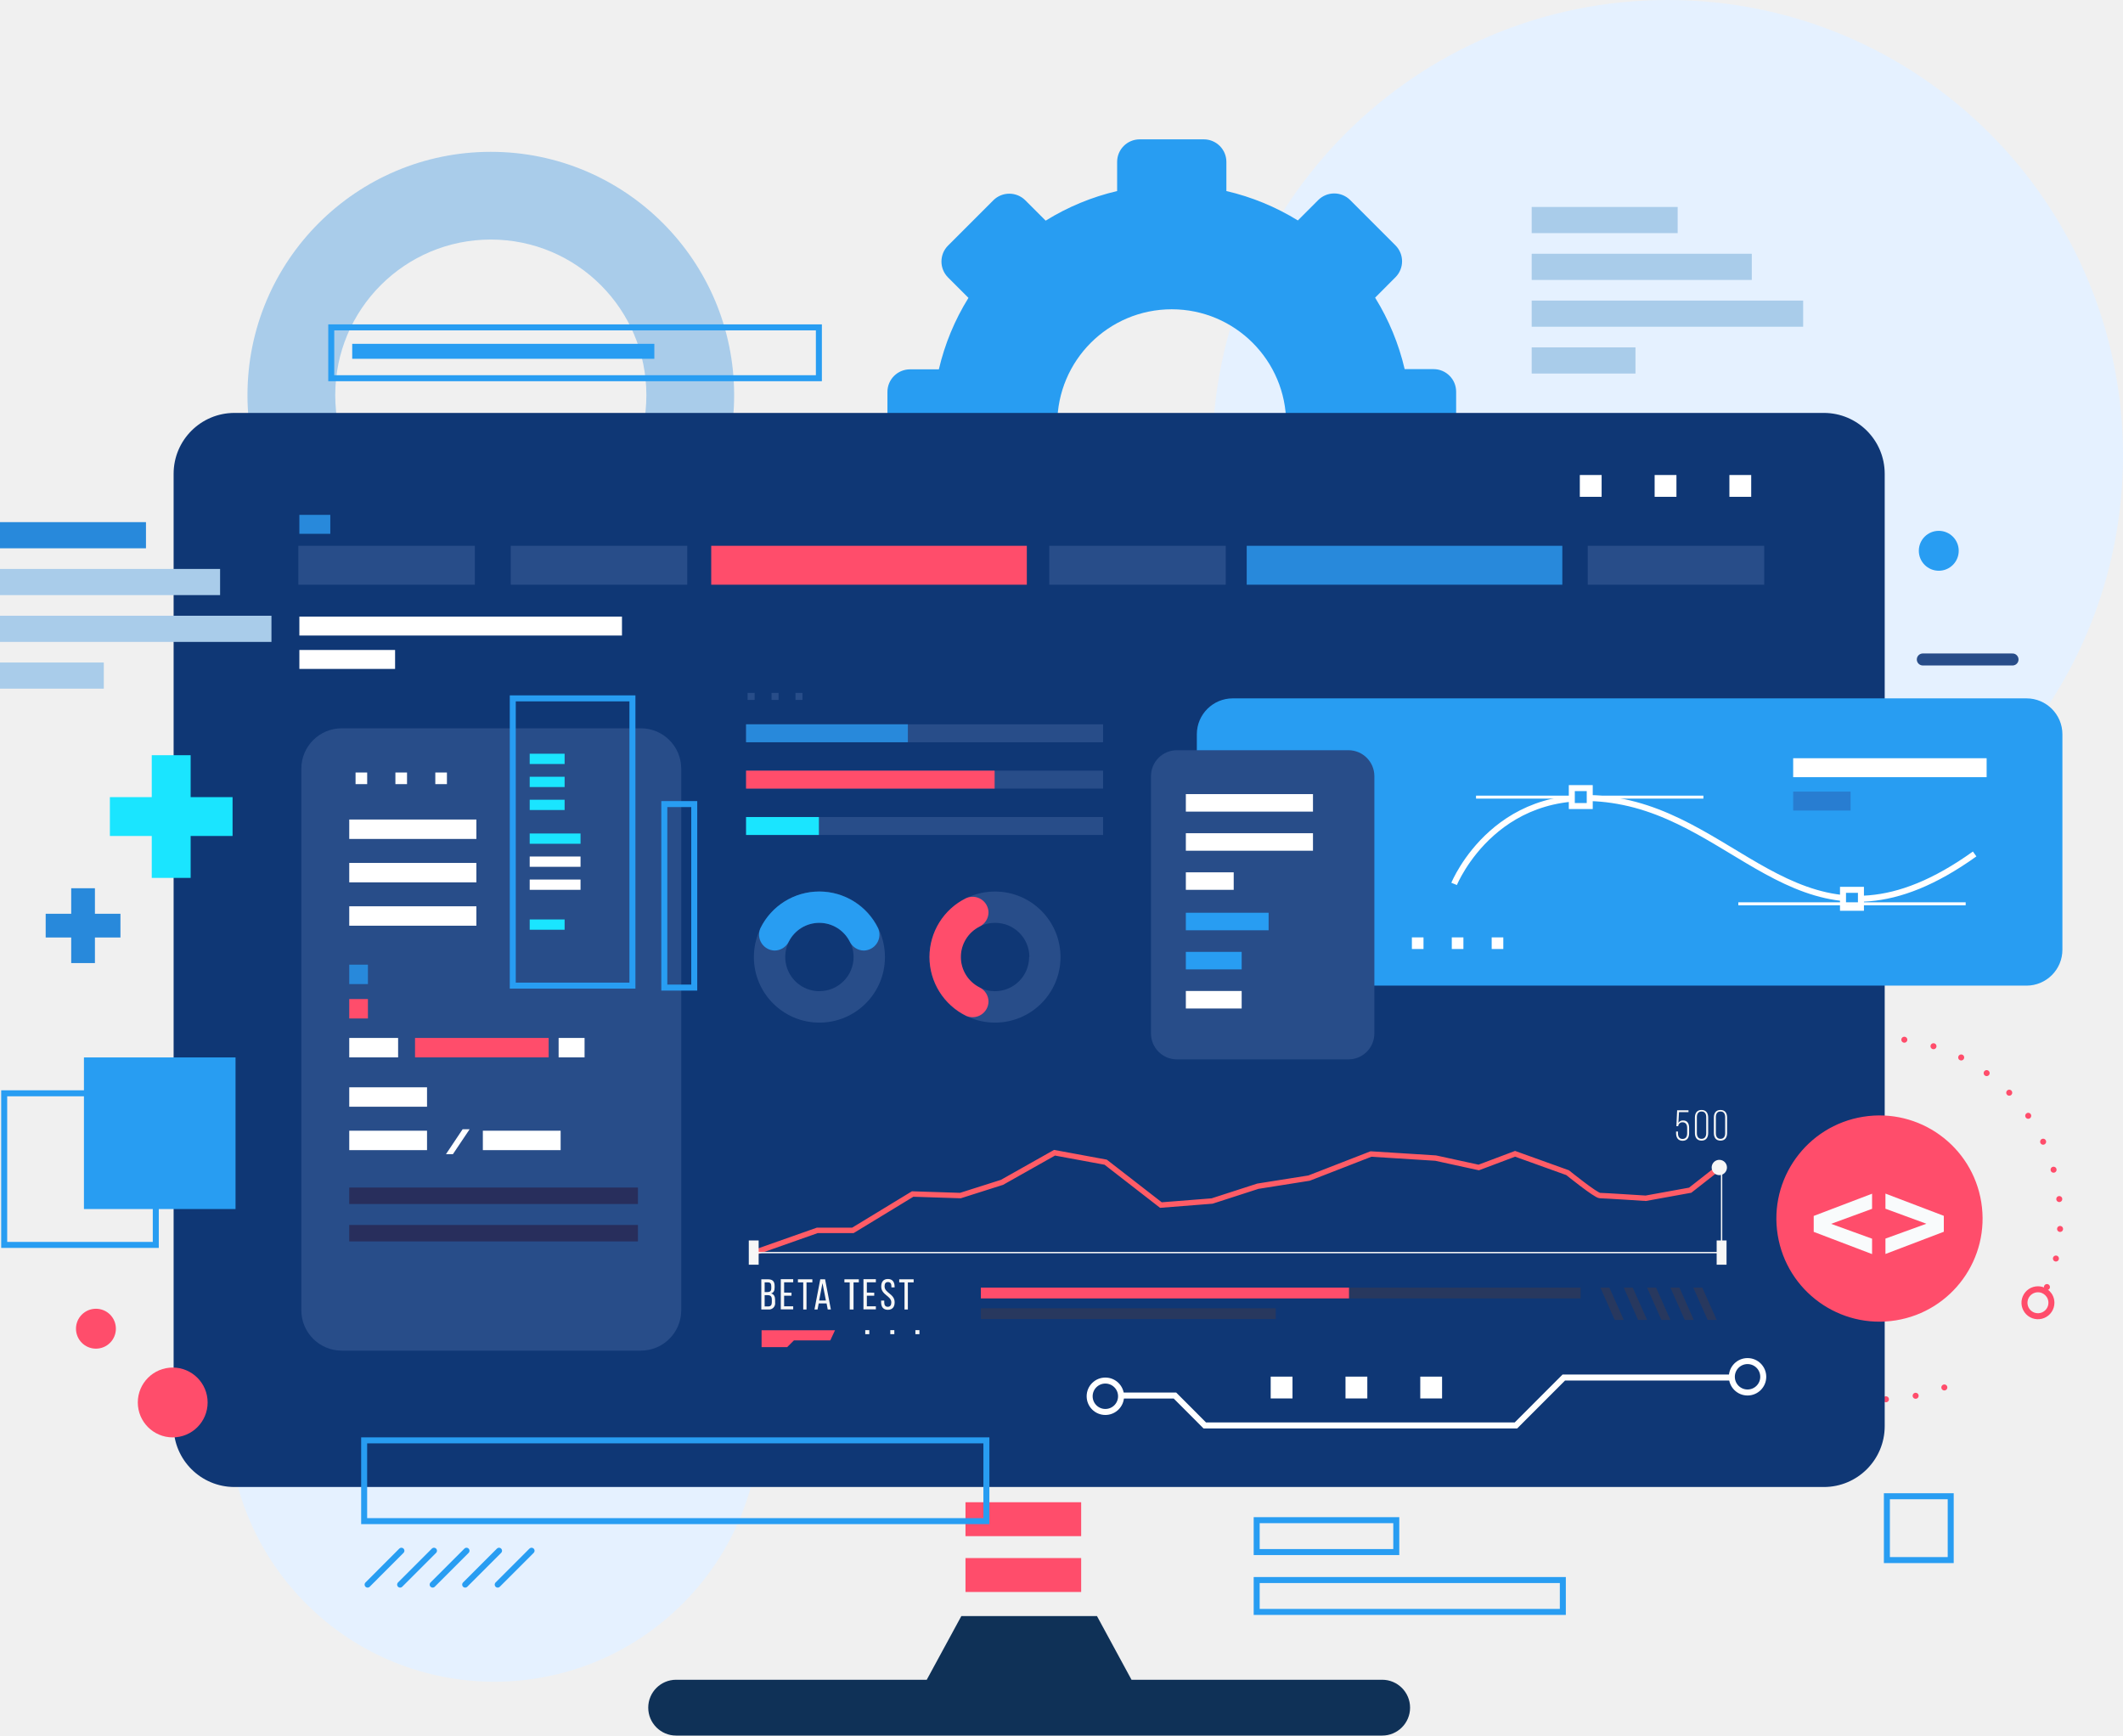
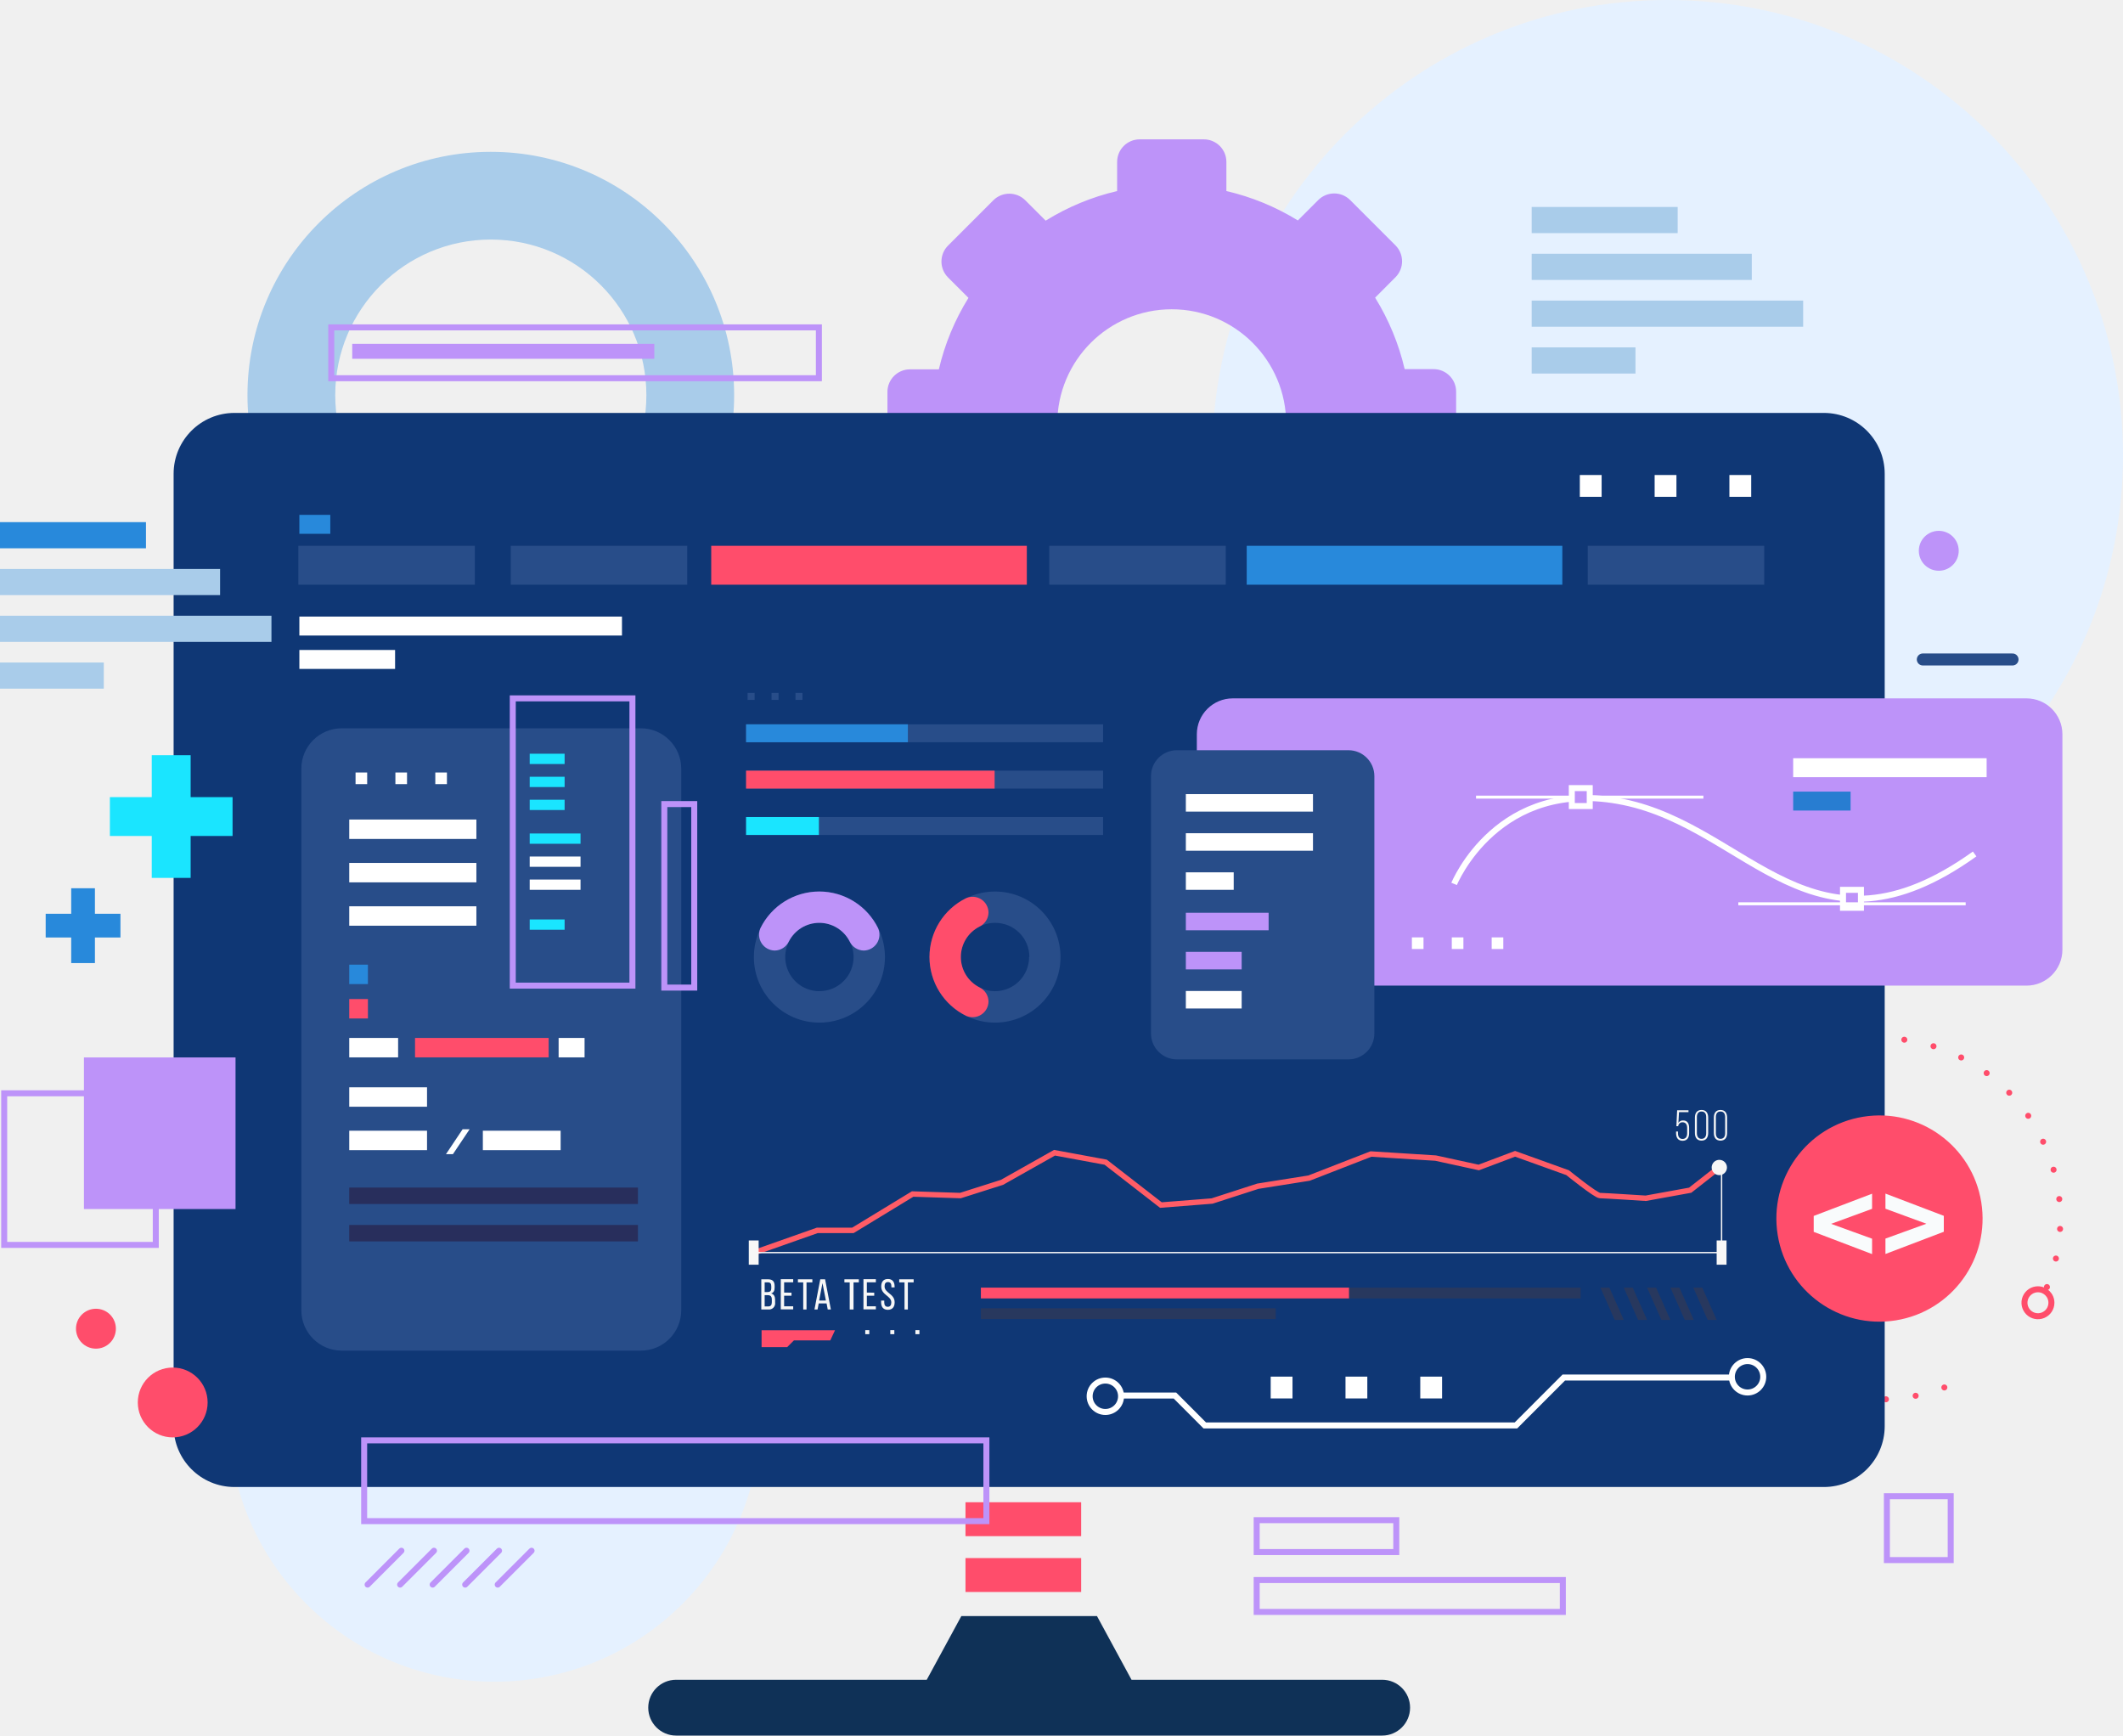
<svg xmlns="http://www.w3.org/2000/svg" viewBox="0 0 400.11 327.05">
  <defs>
-     <style>.cls-1{fill:#e5f1ff;}.cls-2{fill:#a9ccea;}.cls-3{fill:#0f3157;}.cls-4{fill:#ff4d6b;}.cls-12,.cls-15,.cls-16,.cls-17,.cls-20,.cls-22,.cls-25,.cls-5{fill:none;}.cls-22,.cls-5{stroke:#ff4d6b;}.cls-15,.cls-25,.cls-5{stroke-linecap:round;stroke-linejoin:round;}.cls-12,.cls-13,.cls-20,.cls-22,.cls-25,.cls-5{stroke-width:1.13px;}.cls-5{stroke-dasharray:0 5.64;}.cls-13,.cls-14,.cls-6{fill:#289df2;}.cls-7{fill:#0f3775;}.cls-8{fill:#284d89;}.cls-9{fill:#2889db;}.cls-10{fill:#fff;}.cls-11{fill:#282e5c;}.cls-12,.cls-13,.cls-14{stroke:#fff;}.cls-12,.cls-13,.cls-14,.cls-16,.cls-17,.cls-20,.cls-22{stroke-miterlimit:10;}.cls-14{stroke-width:0.56px;}.cls-15{stroke:#284d89;stroke-width:2.26px;}.cls-16{stroke:#ff5c66;stroke-width:1.02px;}.cls-17{stroke:#f7f7f7;stroke-width:0.25px;}.cls-18{fill:#f7f7f7;}.cls-19{fill:#28385e;}.cls-20,.cls-25{stroke:#289df2;}.cls-21{fill:#f9fbfc;}.cls-23{fill:#1ae5ff;}.cls-24{fill:#287dd1;}</style>
+     <style>.cls-1{fill:#e5f1ff;}.cls-2{fill:#a9ccea;}.cls-3{fill:#0f3157;}.cls-4{fill:#ff4d6b;}.cls-12,.cls-15,.cls-16,.cls-17,.cls-20,.cls-22,.cls-25,.cls-5{fill:none;}.cls-22,.cls-5{stroke:#ff4d6b;}.cls-15,.cls-25,.cls-5{stroke-linecap:round;stroke-linejoin:round;}.cls-12,.cls-13,.cls-20,.cls-22,.cls-25,.cls-5{stroke-width:1.13px;}.cls-5{stroke-dasharray:0 5.64;}.cls-13,.cls-14,.cls-6{fill:#BD93F9;}.cls-7{fill:#0f3775;}.cls-8{fill:#284d89;}.cls-9{fill:#2889db;}.cls-10{fill:#fff;}.cls-11{fill:#282e5c;}.cls-12,.cls-13,.cls-14{stroke:#fff;}.cls-12,.cls-13,.cls-14,.cls-16,.cls-17,.cls-20,.cls-22{stroke-miterlimit:10;}.cls-14{stroke-width:0.56px;}.cls-15{stroke:#284d89;stroke-width:2.26px;}.cls-16{stroke:#ff5c66;stroke-width:1.02px;}.cls-17{stroke:#f7f7f7;stroke-width:0.25px;}.cls-18{fill:#f7f7f7;}.cls-19{fill:#28385e;}.cls-20,.cls-25{stroke:#BD93F9;}.cls-21{fill:#f9fbfc;}.cls-23{fill:#1ae5ff;}.cls-24{fill:#287dd1;}</style>
  </defs>
  <g id="Layer_2" data-name="Layer 2">
    <g id="OBJECTS">
      <circle class="cls-1" cx="314.29" cy="85.82" r="85.82" />
      <circle class="cls-1" cx="93.17" cy="266.74" r="50.16" transform="translate(-161.32 144.01) rotate(-45)" />
      <path class="cls-2" d="M92.5,28.61a45.86,45.86,0,1,0,45.86,45.86A45.86,45.86,0,0,0,92.5,28.61Zm0,75.17a29.32,29.32,0,1,1,29.32-29.31A29.32,29.32,0,0,1,92.5,103.78Z" />
      <path class="cls-3" d="M265.75,321.79a5.26,5.26,0,0,1-5.26,5.26H127.43a5.26,5.26,0,1,1,0-10.52h47.23l6.52-12h25.56l6.51,12h47.24A5.26,5.26,0,0,1,265.75,321.79Z" />
      <rect class="cls-4" x="181.96" y="293.6" width="21.8" height="6.39" />
      <rect class="cls-4" x="181.96" y="283.08" width="21.8" height="6.39" />
      <path class="cls-5" d="M366.44,261.45a34.05,34.05,0,1,1,18.81-17.69" />
      <path class="cls-6" d="M270.18,69.56h-5.45a45.06,45.06,0,0,0-5.57-13.47L263,52.24a4.25,4.25,0,0,0,0-6l-8.55-8.55a4.26,4.26,0,0,0-6,0l-3.85,3.85A45.08,45.08,0,0,0,231.13,36V30.51a4.25,4.25,0,0,0-4.25-4.25H214.79a4.25,4.25,0,0,0-4.25,4.25V36a45,45,0,0,0-13.47,5.58l-3.85-3.85a4.27,4.27,0,0,0-6,0l-8.55,8.55a4.25,4.25,0,0,0,0,6l3.85,3.85a44.83,44.83,0,0,0-5.58,13.47h-5.44a4.25,4.25,0,0,0-4.25,4.25V85.9a4.25,4.25,0,0,0,4.25,4.25h5.44a44.83,44.83,0,0,0,5.58,13.47l-3.85,3.85a4.25,4.25,0,0,0,0,6l8.55,8.54a4.25,4.25,0,0,0,6,0l3.85-3.84a45,45,0,0,0,13.47,5.58v5.44a4.25,4.25,0,0,0,4.25,4.25h12.09a4.26,4.26,0,0,0,4.25-4.25v-5.44a45.08,45.08,0,0,0,13.47-5.58l3.85,3.84a4.24,4.24,0,0,0,6,0l8.55-8.54a4.25,4.25,0,0,0,0-6l-3.84-3.85a45.06,45.06,0,0,0,5.57-13.47h5.45a4.25,4.25,0,0,0,4.25-4.25V73.81A4.25,4.25,0,0,0,270.18,69.56Zm-49.35,31.86A21.57,21.57,0,1,1,242.4,79.85,21.56,21.56,0,0,1,220.83,101.42Z" />
      <rect class="cls-7" x="92.76" y="17.76" width="202.4" height="322.48" rx="11.47" transform="translate(372.96 -14.95) rotate(90)" />
      <rect class="cls-8" x="56.23" y="102.85" width="33.26" height="7.33" />
      <rect class="cls-8" x="96.26" y="102.85" width="33.26" height="7.33" />
      <rect class="cls-8" x="197.75" y="102.85" width="33.26" height="7.33" />
      <rect class="cls-8" x="299.23" y="102.85" width="33.26" height="7.33" />
      <rect class="cls-4" x="134.04" y="102.85" width="59.48" height="7.33" />
      <rect class="cls-9" x="234.96" y="102.85" width="59.48" height="7.33" />
      <rect class="cls-9" x="56.42" y="97.02" width="5.83" height="3.57" />
      <rect class="cls-10" x="56.42" y="116.19" width="60.8" height="3.57" />
      <rect class="cls-10" x="56.42" y="122.48" width="18.04" height="3.57" />
      <rect class="cls-8" x="56.79" y="137.24" width="71.6" height="117.27" rx="7.61" />
      <rect class="cls-10" x="65.82" y="154.43" width="23.96" height="3.66" />
      <rect class="cls-10" x="65.82" y="162.61" width="23.96" height="3.66" />
      <rect class="cls-10" x="65.82" y="170.78" width="23.96" height="3.66" />
      <rect class="cls-10" x="65.82" y="204.89" width="14.66" height="3.66" />
      <rect class="cls-10" x="65.82" y="213.07" width="14.66" height="3.66" />
      <rect class="cls-10" x="91" y="213.07" width="14.66" height="3.66" />
      <rect class="cls-10" x="65.82" y="195.59" width="9.21" height="3.66" />
      <rect class="cls-10" x="105.28" y="195.59" width="4.89" height="3.66" />
      <rect class="cls-4" x="78.22" y="195.59" width="25.18" height="3.66" />
      <rect class="cls-9" x="65.82" y="181.78" width="3.52" height="3.66" />
      <rect class="cls-4" x="65.82" y="188.26" width="3.52" height="3.66" />
      <polygon class="cls-10" points="85.36 217.49 84.05 217.49 87.19 212.79 88.51 212.79 85.36 217.49" />
      <rect class="cls-11" x="65.82" y="223.78" width="54.41" height="3.1" />
      <rect class="cls-11" x="65.82" y="230.83" width="54.41" height="3.1" />
      <rect class="cls-6" x="225.56" y="131.6" width="163.13" height="54.13" rx="6.77" />
      <path class="cls-12" d="M274.05,166.56s8.27-20.3,31.95-15.42,35.71,31.58,66.15,9.78" />
      <rect class="cls-13" x="347.34" y="167.68" width="3.38" height="3.38" />
      <line class="cls-14" x1="278.18" y1="150.21" x2="321.03" y2="150.21" />
      <line class="cls-14" x1="327.61" y1="170.31" x2="370.46" y2="170.31" />
      <rect class="cls-13" x="296.23" y="148.51" width="3.38" height="3.38" />
      <rect class="cls-8" x="216.92" y="141.37" width="42.1" height="58.26" rx="4.89" />
      <rect class="cls-10" x="223.49" y="149.64" width="23.96" height="3.3" />
      <rect class="cls-10" x="223.49" y="157.01" width="23.96" height="3.3" />
      <rect class="cls-10" x="223.49" y="164.38" width="9.02" height="3.3" />
      <rect class="cls-6" x="223.49" y="172" width="15.6" height="3.3" />
      <rect class="cls-6" x="223.49" y="179.37" width="10.52" height="3.3" />
      <rect class="cls-10" x="223.49" y="186.74" width="10.52" height="3.3" />
      <line class="cls-15" x1="362.38" y1="124.27" x2="379.29" y2="124.27" />
      <path class="cls-16" d="M324.37,219.71l-5.83,4.57-8.38,1.52s-7.87-.51-8.63-.51-6.09-4.31-6.09-4.31l-9.9-3.56L278.69,220l-8.12-1.77-12.19-.77L246.71,222l-9.65,1.53-8.63,2.79-9.64.76L208.38,219l-9.64-1.78-9.9,5.58L181,225.29,172,225l-11.26,6.85h-6.71l-11.34,4" />
      <line class="cls-17" x1="142.9" y1="236.04" x2="324.63" y2="236.04" />
      <rect class="cls-18" x="141.12" y="233.75" width="1.86" height="4.57" />
      <rect class="cls-18" x="323.53" y="233.75" width="1.86" height="4.57" />
      <line class="cls-17" x1="324.46" y1="236.04" x2="324.46" y2="220.72" />
      <path class="cls-18" d="M325.47,220a1.44,1.44,0,1,1-1.43-1.44A1.43,1.43,0,0,1,325.47,220Z" />
      <path class="cls-18" d="M144.75,241.07c.89,0,1.24.43,1.24,1.26v.27c0,.6-.17,1-.67,1.13.55.15.76.59.76,1.21v.48a1.17,1.17,0,0,1-1.3,1.34h-1.3v-5.69Zm-.15,2.41c.5,0,.76-.16.76-.75v-.33c0-.51-.17-.75-.62-.75h-.63v1.83Zm.18,2.7c.47,0,.68-.25.68-.77v-.51c0-.63-.25-.84-.8-.84h-.55v2.12Z" />
      <path class="cls-18" d="M149.17,243.59v.57h-1.39v2h1.71v.58h-2.34v-5.69h2.34v.58h-1.71v1.94Z" />
      <path class="cls-18" d="M151.38,246.76v-5.11h-1v-.58h2.72v.58H152v5.11Z" />
      <path class="cls-18" d="M154.3,245.61l-.22,1.15h-.58l1.09-5.69h.91l1.09,5.69H156l-.22-1.15Zm.08-.54h1.27l-.64-3.28Z" />
      <path class="cls-18" d="M160.14,246.76v-5.11h-1v-.58h2.72v.58h-1v5.11Z" />
      <path class="cls-18" d="M164.76,243.59v.57h-1.39v2h1.7v.58h-2.34v-5.69h2.34v.58h-1.7v1.94Z" />
      <path class="cls-18" d="M168.6,242.44v.15H168v-.19c0-.51-.19-.81-.65-.81s-.64.3-.64.81c0,1.27,1.9,1.39,1.9,3,0,.86-.41,1.42-1.28,1.42s-1.27-.56-1.27-1.42v-.32h.59v.35c0,.51.21.82.66.82s.67-.31.67-.82c0-1.26-1.9-1.38-1.9-3,0-.88.41-1.42,1.26-1.42S168.6,241.58,168.6,242.44Z" />
      <path class="cls-18" d="M170.47,246.76v-5.11h-1v-.58h2.72v.58H171.1v5.11Z" />
      <rect class="cls-19" x="184.86" y="242.64" width="113.03" height="2.03" />
      <rect class="cls-4" x="184.86" y="242.64" width="69.38" height="2.03" />
      <rect class="cls-19" x="184.86" y="246.53" width="55.58" height="2.03" />
      <polygon class="cls-4" points="149.63 252.58 156.48 252.58 157.37 250.67 143.53 250.67 143.53 253.85 148.36 253.85 149.63 252.58" />
      <rect class="cls-18" x="163.07" y="250.65" width="0.76" height="0.76" />
      <rect class="cls-18" x="167.79" y="250.65" width="0.76" height="0.76" />
      <rect class="cls-18" x="172.52" y="250.65" width="0.76" height="0.76" />
      <path class="cls-18" d="M316.32,211.58a1,1,0,0,1,.92-.44c.78,0,1.1.6,1.1,1.39v1c0,.82-.36,1.44-1.23,1.44s-1.23-.62-1.23-1.44v-.31h.36v.33c0,.61.24,1.07.86,1.07s.87-.46.87-1.07v-1c0-.61-.25-1.07-.87-1.07a.79.79,0,0,0-.81.65v.09h-.35l.14-3h2.14v.35h-1.79Z" />
      <path class="cls-18" d="M319.43,210.59c0-.83.38-1.43,1.25-1.43s1.25.6,1.25,1.43v2.91c0,.83-.38,1.44-1.25,1.44s-1.25-.61-1.25-1.44Zm.37,2.93c0,.62.26,1.08.88,1.08s.88-.46.88-1.08v-3c0-.62-.25-1.07-.88-1.07s-.88.45-.88,1.07Z" />
      <path class="cls-18" d="M323,210.59c0-.83.38-1.43,1.25-1.43s1.25.6,1.25,1.43v2.91c0,.83-.38,1.44-1.25,1.44s-1.25-.61-1.25-1.44Zm.38,2.93c0,.62.25,1.08.87,1.08s.88-.46.88-1.08v-3c0-.62-.25-1.07-.88-1.07s-.87.45-.87,1.07Z" />
      <polygon class="cls-19" points="306.02 248.73 304.32 248.73 301.62 242.64 303.31 242.64 306.02 248.73" />
      <polygon class="cls-19" points="310.42 248.73 308.72 248.73 306.02 242.64 307.71 242.64 310.42 248.73" />
      <polygon class="cls-19" points="314.81 248.73 313.12 248.73 310.42 242.64 312.11 242.64 314.81 248.73" />
      <polygon class="cls-19" points="319.21 248.73 317.52 248.73 314.81 242.64 316.51 242.64 319.21 248.73" />
      <polygon class="cls-19" points="323.53 248.73 321.84 248.73 319.13 242.64 320.82 242.64 323.53 248.73" />
      <rect class="cls-2" x="288.67" y="39" width="27.51" height="4.93" />
      <rect class="cls-2" x="288.67" y="47.82" width="41.48" height="4.93" />
      <rect class="cls-2" x="288.67" y="56.64" width="51.16" height="4.93" />
      <rect class="cls-2" x="288.67" y="65.46" width="19.56" height="4.93" />
      <rect class="cls-9" y="98.39" width="27.51" height="4.93" />
      <rect class="cls-2" y="107.21" width="41.48" height="4.93" />
      <rect class="cls-2" y="116.03" width="51.16" height="4.93" />
      <rect class="cls-2" y="124.84" width="19.56" height="4.93" />
      <rect class="cls-20" x="68.63" y="271.42" width="117.27" height="15.22" />
      <rect class="cls-20" x="125.2" y="151.52" width="5.64" height="34.58" />
      <circle class="cls-4" cx="354.22" cy="229.61" r="19.43" transform="translate(-32.04 59.33) rotate(-9.16)" />
      <path class="cls-21" d="M352.82,227.79l-7.72,2.83,7.72,2.8v2.9l-11-4.19v-3l11-4.19Z" />
      <path class="cls-21" d="M355.34,224.92l11,4.19v3l-11,4.19v-2.9l7.71-2.8-7.71-2.83Z" />
      <path class="cls-22" d="M386.62,245.49a2.54,2.54,0,1,1-2.53-2.54A2.54,2.54,0,0,1,386.62,245.49Z" />
      <rect class="cls-20" x="62.43" y="61.69" width="91.9" height="9.58" />
      <rect class="cls-6" x="66.38" y="64.79" width="56.94" height="2.82" />
      <rect class="cls-8" x="140.61" y="136.49" width="67.28" height="3.38" />
      <rect class="cls-9" x="140.61" y="136.49" width="30.49" height="3.38" />
      <rect class="cls-8" x="140.61" y="145.22" width="67.28" height="3.38" />
      <rect class="cls-4" x="140.61" y="145.22" width="46.84" height="3.38" />
      <rect class="cls-8" x="140.61" y="153.96" width="67.28" height="3.38" />
      <rect class="cls-23" x="140.61" y="153.96" width="13.72" height="3.38" />
      <rect class="cls-8" x="140.9" y="130.57" width="1.32" height="1.32" />
      <rect class="cls-8" x="145.41" y="130.57" width="1.32" height="1.32" />
      <rect class="cls-8" x="149.92" y="130.57" width="1.32" height="1.32" />
      <rect class="cls-10" x="266.09" y="176.64" width="2.19" height="2.19" />
      <rect class="cls-10" x="273.61" y="176.64" width="2.19" height="2.19" />
      <rect class="cls-10" x="281.13" y="176.64" width="2.19" height="2.19" />
      <rect class="cls-10" x="297.74" y="89.51" width="4.11" height="4.11" />
      <rect class="cls-10" x="311.84" y="89.51" width="4.11" height="4.11" />
      <rect class="cls-10" x="325.93" y="89.51" width="4.11" height="4.11" />
      <rect class="cls-10" x="239.48" y="259.41" width="4.11" height="4.11" />
      <rect class="cls-10" x="253.58" y="259.41" width="4.11" height="4.11" />
      <rect class="cls-10" x="267.67" y="259.41" width="4.11" height="4.11" />
      <rect class="cls-10" x="67.01" y="145.57" width="2.19" height="2.19" />
      <rect class="cls-10" x="74.52" y="145.57" width="2.19" height="2.19" />
      <rect class="cls-10" x="82.04" y="145.57" width="2.19" height="2.19" />
      <rect class="cls-10" x="337.95" y="142.88" width="36.46" height="3.57" />
      <rect class="cls-24" x="337.95" y="149.17" width="10.82" height="3.57" />
      <polygon class="cls-23" points="43.83 150.21 35.93 150.21 35.93 142.31 28.6 142.31 28.6 150.21 20.71 150.21 20.71 157.53 28.6 157.53 28.6 165.43 35.93 165.43 35.93 157.53 43.83 157.53 43.83 150.21" />
      <polygon class="cls-9" points="22.7 172.19 17.89 172.19 17.89 167.38 13.42 167.38 13.42 172.19 8.61 172.19 8.61 176.66 13.42 176.66 13.42 181.48 17.89 181.48 17.89 176.66 22.7 176.66 22.7 172.19" />
      <path class="cls-8" d="M154.44,168a12.35,12.35,0,1,0,12.34,12.35A12.34,12.34,0,0,0,154.44,168Zm0,18.78a6.44,6.44,0,1,1,6.43-6.43A6.43,6.43,0,0,1,154.44,186.77Z" />
      <path class="cls-6" d="M146,179.12a3,3,0,0,0,2.67-1.71,6.43,6.43,0,0,1,11.46,0,3,3,0,0,0,2.67,1.71h0a3,3,0,0,0,2.69-4.21,12.35,12.35,0,0,0-22.18,0,3,3,0,0,0,2.69,4.21Z" />
      <path class="cls-8" d="M175.17,180.34A12.35,12.35,0,1,0,187.52,168,12.35,12.35,0,0,0,175.17,180.34Zm18.78,0a6.44,6.44,0,1,1-6.43-6.44A6.43,6.43,0,0,1,194,180.34Z" />
      <path class="cls-4" d="M186.3,188.74a3,3,0,0,0-1.7-2.68,6.42,6.42,0,0,1,0-11.45,3,3,0,0,0,1.7-2.68h0a3,3,0,0,0-4.2-2.69,12.35,12.35,0,0,0,0,22.19,3,3,0,0,0,4.2-2.69Z" />
      <rect class="cls-20" x="96.64" y="131.6" width="22.55" height="54.13" />
      <rect class="cls-23" x="99.83" y="142.03" width="6.58" height="1.94" />
      <rect class="cls-23" x="99.83" y="146.37" width="6.58" height="1.94" />
      <rect class="cls-23" x="99.83" y="150.7" width="6.58" height="1.94" />
      <rect class="cls-23" x="99.83" y="173.26" width="6.58" height="1.94" />
      <rect class="cls-23" x="99.83" y="157.06" width="9.58" height="1.94" />
      <rect class="cls-10" x="99.83" y="161.4" width="9.58" height="1.94" />
      <rect class="cls-10" x="99.83" y="165.74" width="9.58" height="1.94" />
      <rect class="cls-6" x="15.82" y="199.26" width="28.57" height="28.57" />
      <rect class="cls-20" x="0.79" y="206.02" width="28.57" height="28.57" />
      <rect class="cls-20" x="355.61" y="281.95" width="12.03" height="12.03" />
      <polyline class="cls-12" points="211.28 262.97 221.43 262.97 227.06 268.61 285.7 268.61 294.72 259.58 326.3 259.58" />
      <circle class="cls-12" cx="208.32" cy="263.11" r="2.96" />
      <circle class="cls-12" cx="329.35" cy="259.44" r="2.96" />
      <path class="cls-6" d="M369.15,103.78a3.76,3.76,0,1,1-3.76-3.75A3.76,3.76,0,0,1,369.15,103.78Z" />
      <path class="cls-4" d="M21.84,250.38a3.76,3.76,0,1,1-3.76-3.76A3.75,3.75,0,0,1,21.84,250.38Z" />
      <path class="cls-4" d="M39.13,264.28a6.58,6.58,0,1,1-6.58-6.58A6.58,6.58,0,0,1,39.13,264.28Z" />
      <rect class="cls-20" x="236.84" y="286.46" width="26.31" height="6.01" />
      <rect class="cls-20" x="236.84" y="297.74" width="57.7" height="6.01" />
      <line class="cls-25" x1="75.65" y1="292.22" x2="69.28" y2="298.6" />
      <line class="cls-25" x1="81.79" y1="292.22" x2="75.41" y2="298.6" />
      <line class="cls-25" x1="87.92" y1="292.22" x2="81.54" y2="298.6" />
      <line class="cls-25" x1="94.05" y1="292.22" x2="87.67" y2="298.6" />
      <line class="cls-25" x1="100.18" y1="292.22" x2="93.8" y2="298.6" />
    </g>
  </g>
</svg>
